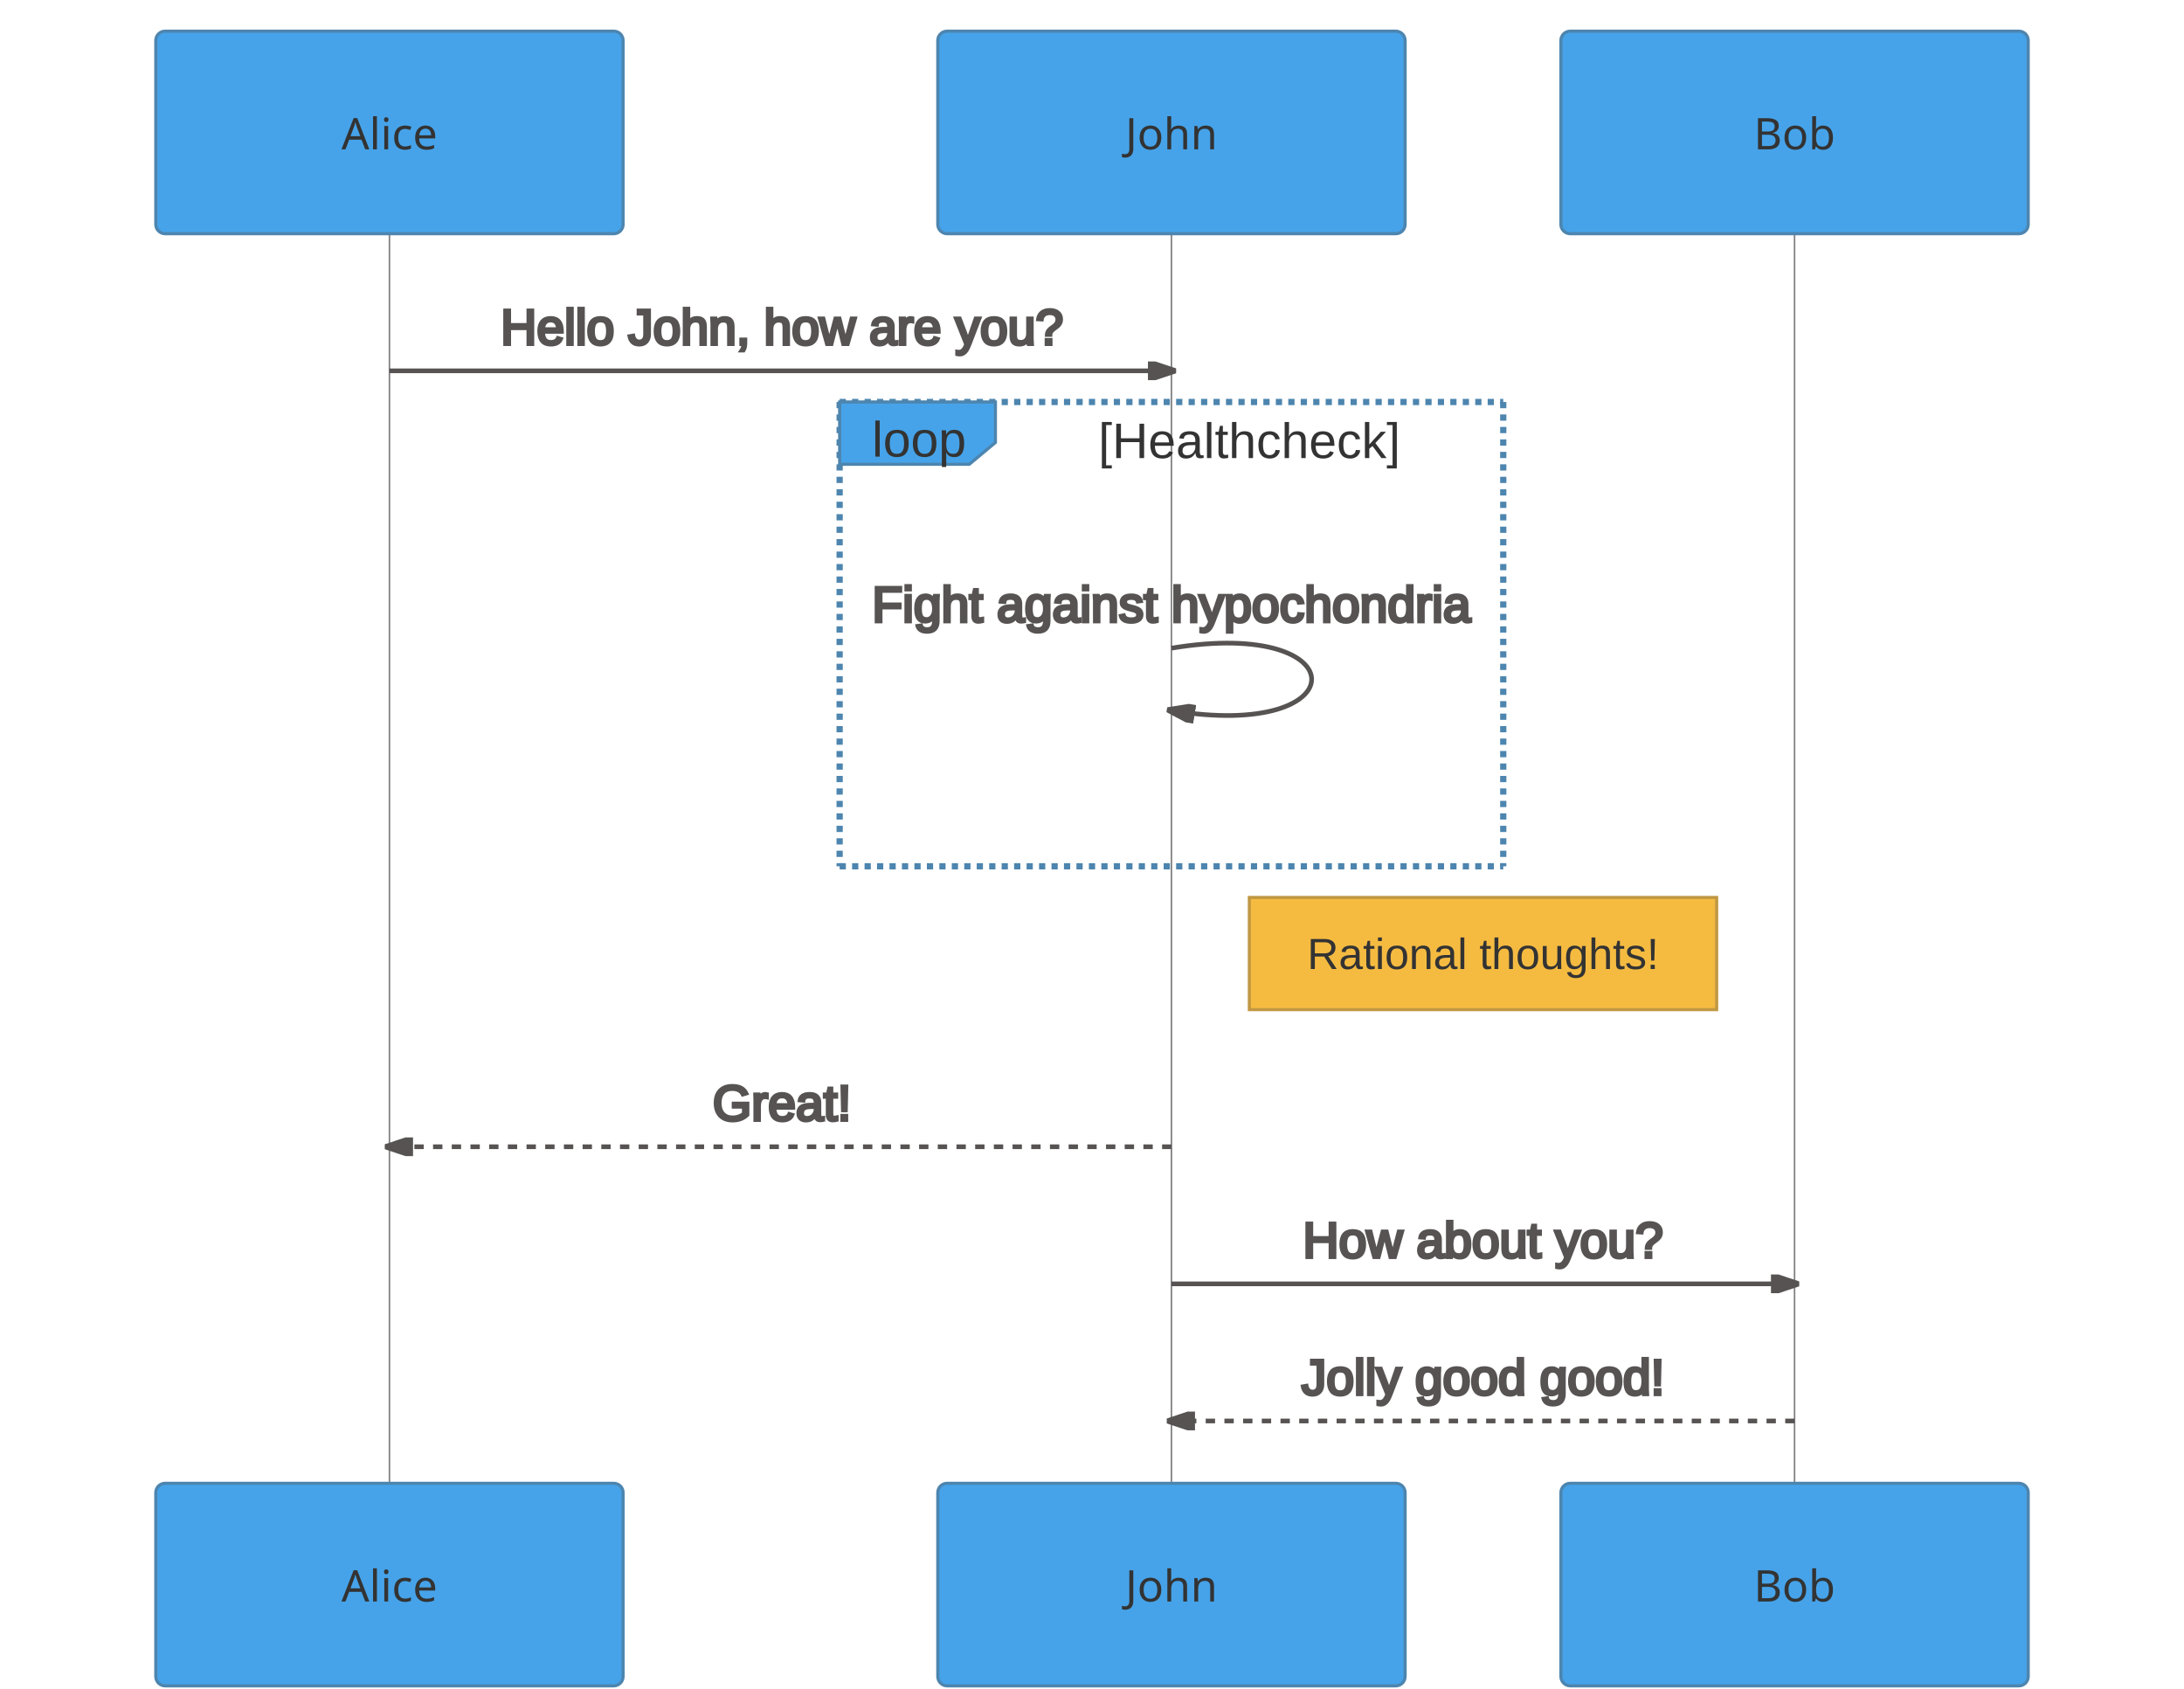
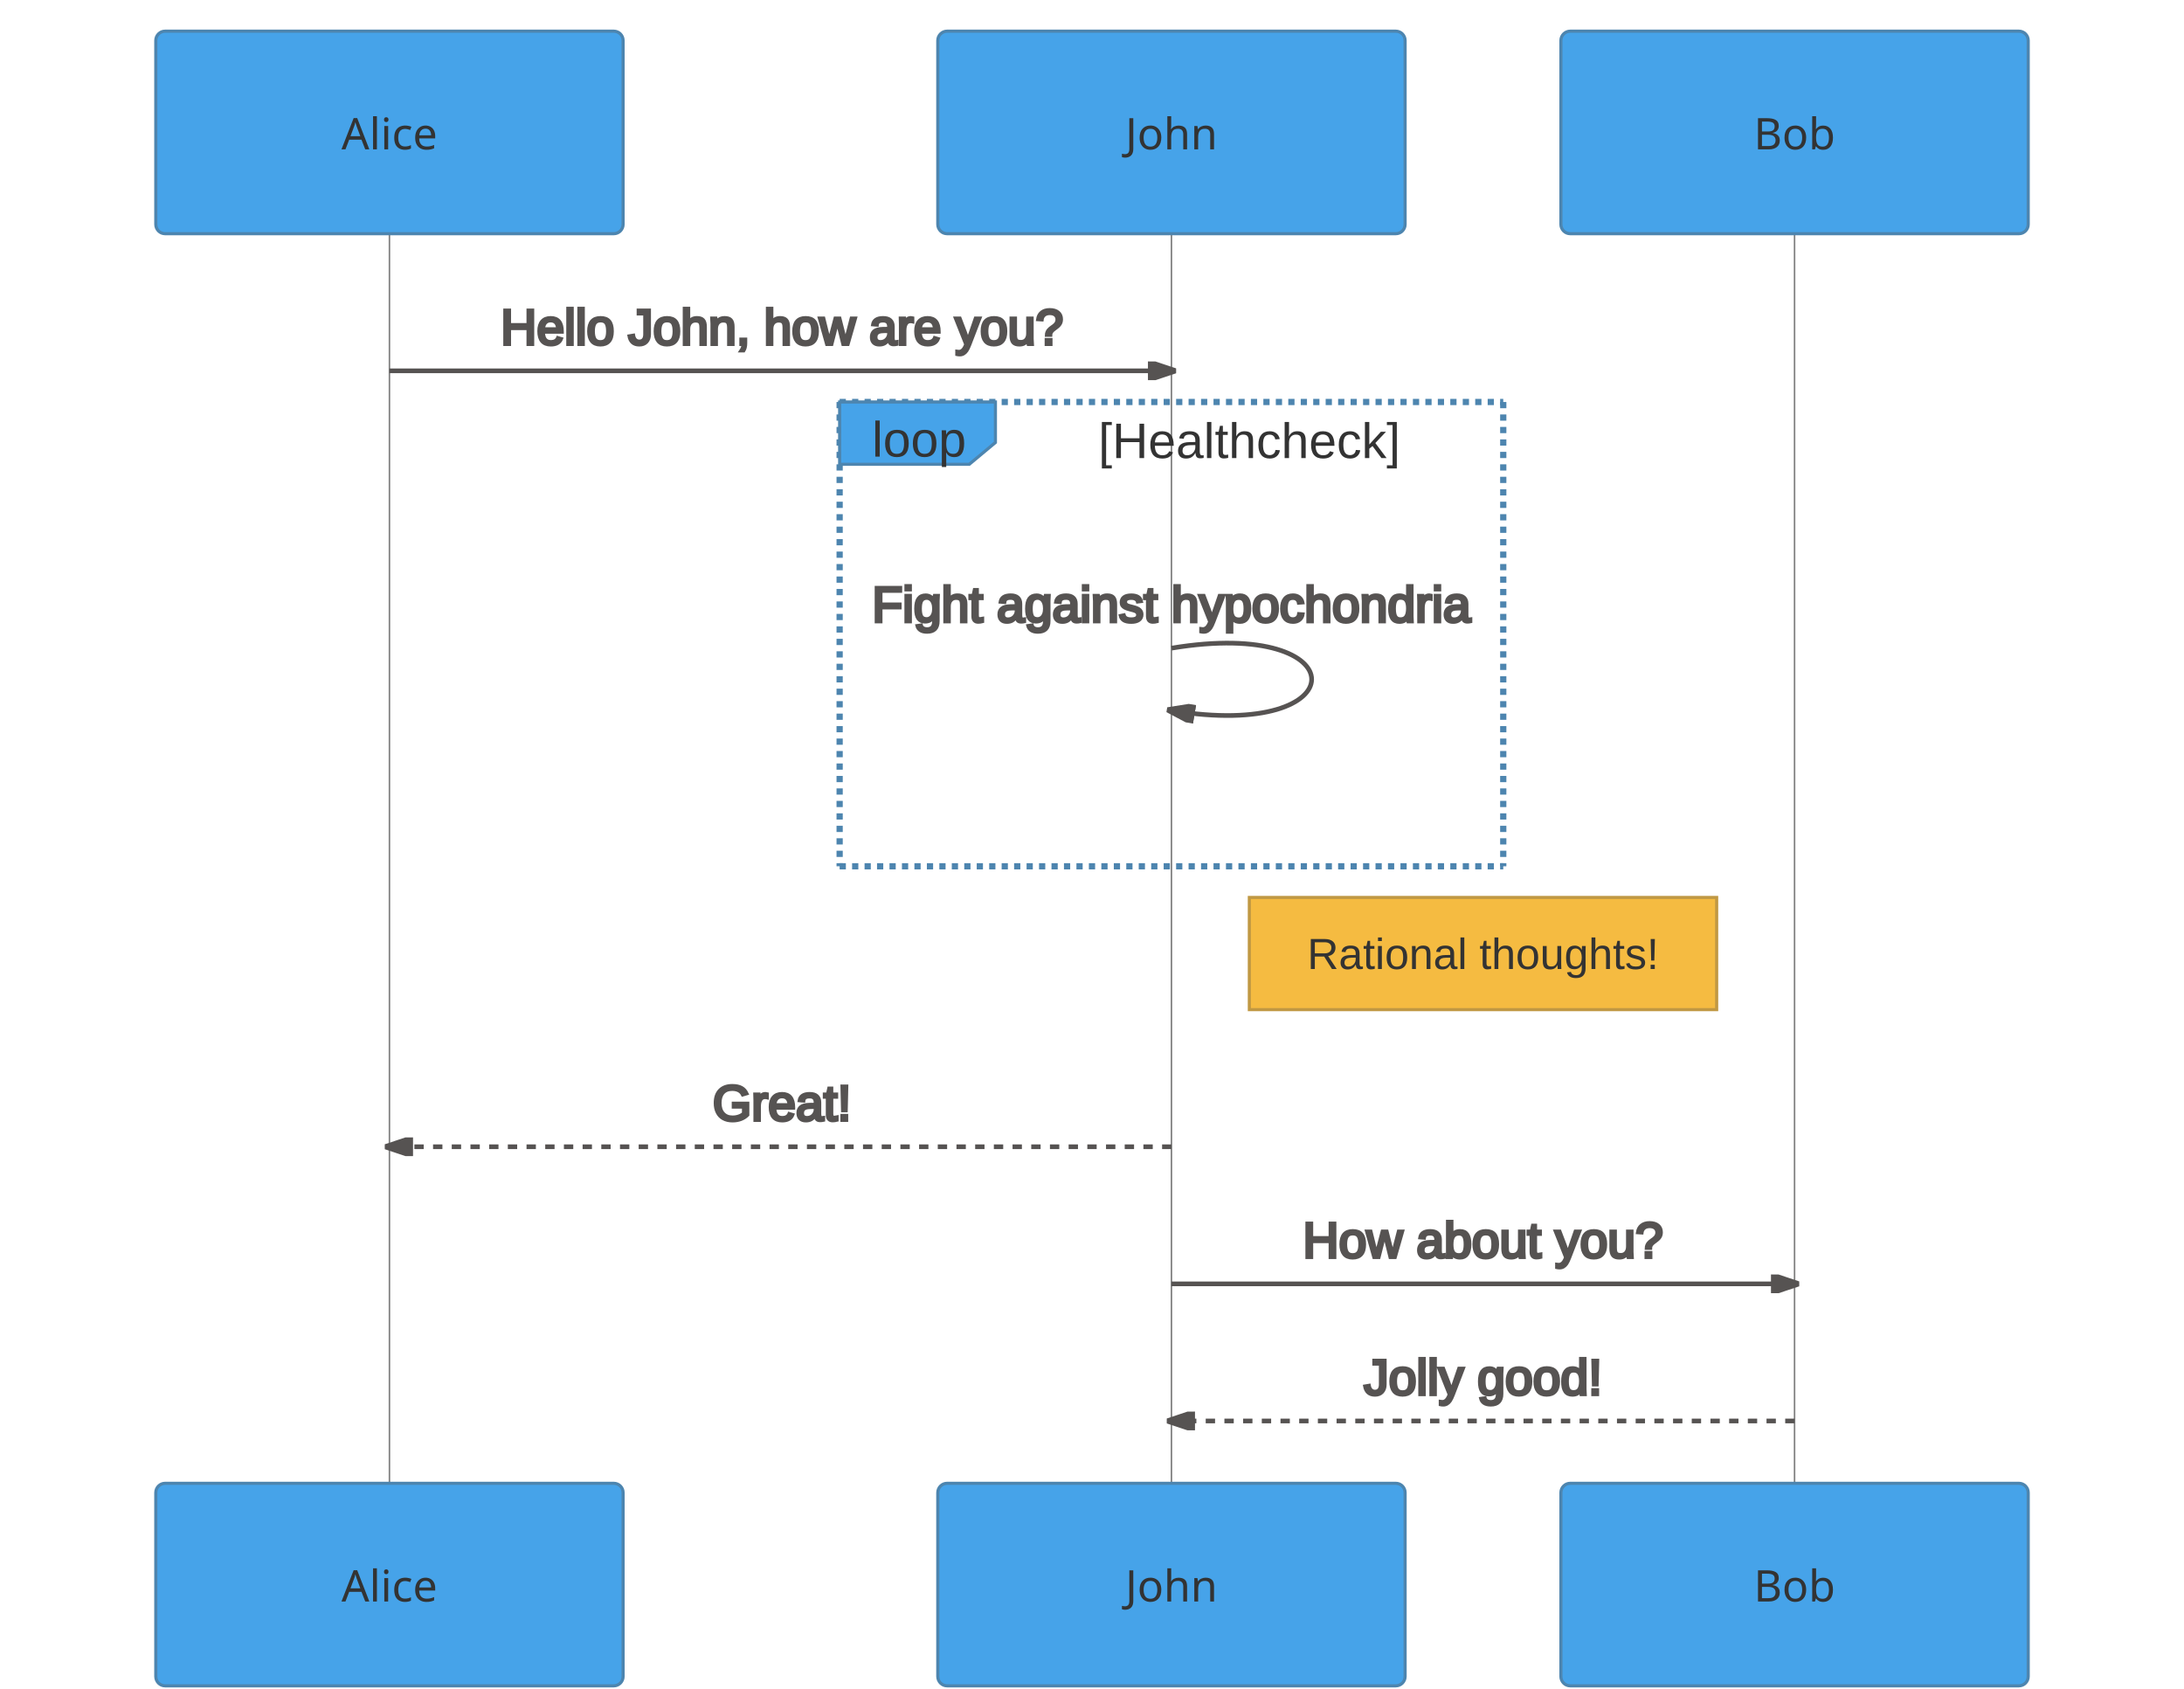
<svg xmlns="http://www.w3.org/2000/svg" id="mermaid" width="100%" height="542" style="max-width: 701px;" viewBox="-50 -10 701 542">
  <style>#mermaid{font-family:"trebuchet ms",verdana,arial,sans-serif;font-size:16px;fill:#565352;}#mermaid .error-icon{fill:#E05B35;}#mermaid .error-text{fill:#1fa4ca;stroke:#1fa4ca;}#mermaid .edge-thickness-normal{stroke-width:2px;}#mermaid .edge-thickness-thick{stroke-width:3.5px;}#mermaid .edge-pattern-solid{stroke-dasharray:0;}#mermaid .edge-pattern-dashed{stroke-dasharray:3;}#mermaid .edge-pattern-dotted{stroke-dasharray:2;}#mermaid .marker{fill:#565352;}#mermaid .marker.cross{stroke:#565352;}#mermaid svg{font-family:"trebuchet ms",verdana,arial,sans-serif;font-size:16px;}#mermaid .actor{stroke:hsl(205.767,38.744%,49.412%);fill:#46A3E9;}#mermaid text.actor &gt; tspan{fill:#333;stroke:none;}#mermaid .actor-line{stroke:grey;}#mermaid .messageLine0{stroke-width:1.5;stroke-dasharray:none;stroke:#565352;}#mermaid .messageLine1{stroke-width:1.5;stroke-dasharray:2,2;stroke:#565352;}#mermaid #arrowhead path{fill:#565352;stroke:#565352;}#mermaid .sequenceNumber{fill:#a9acad;}#mermaid #sequencenumber{fill:#565352;}#mermaid #crosshead path{fill:#565352;stroke:#565352;}#mermaid .messageText{fill:#565352;stroke:#565352;}#mermaid .labelBox{stroke:hsl(205.767,38.744%,49.412%);fill:#46A3E9;}#mermaid .labelText,#mermaid .labelText &gt; tspan{fill:#333;stroke:none;}#mermaid .loopText,#mermaid .loopText &gt; tspan{fill:#333;stroke:none;}#mermaid .loopLine{stroke-width:2px;stroke-dasharray:2,2;stroke:hsl(205.767,38.744%,49.412%);fill:hsl(205.767,38.744%,49.412%);}#mermaid .note{stroke:hsl(40.667,50%,50.784%);fill:#F5BB41;}#mermaid .noteText,#mermaid .noteText &gt; tspan{fill:#333;stroke:none;}#mermaid .activation0{fill:#8CB738;stroke:hsl(80.315,53.138%,36.863%);}#mermaid .activation1{fill:#8CB738;stroke:hsl(80.315,53.138%,36.863%);}#mermaid .activation2{fill:#8CB738;stroke:hsl(80.315,53.138%,36.863%);}#mermaid:root{--mermaid-font-family:"trebuchet ms",verdana,arial,sans-serif;}#mermaid sequence{fill:apa;}</style>
  <g />
  <g>
    <line id="actor0" x1="75" y1="5" x2="75" y2="531" class="actor-line" stroke-width="0.5px" stroke="#999" />
    <rect x="0" y="0" fill="#eaeaea" stroke="#666" width="150" height="65" rx="3" ry="3" class="actor" />
    <text x="75" y="32.5" dominant-baseline="central" alignment-baseline="central" class="actor" style="text-anchor: middle; font-size: 14px; font-weight: 400; font-family: Open-Sans, sans-serif;">
      <tspan x="75" dy="0">Alice</tspan>
    </text>
  </g>
  <g>
    <line id="actor1" x1="326" y1="5" x2="326" y2="531" class="actor-line" stroke-width="0.5px" stroke="#999" />
    <rect x="251" y="0" fill="#eaeaea" stroke="#666" width="150" height="65" rx="3" ry="3" class="actor" />
    <text x="326" y="32.5" dominant-baseline="central" alignment-baseline="central" class="actor" style="text-anchor: middle; font-size: 14px; font-weight: 400; font-family: Open-Sans, sans-serif;">
      <tspan x="326" dy="0">John</tspan>
    </text>
  </g>
  <g>
    <line id="actor2" x1="526" y1="5" x2="526" y2="531" class="actor-line" stroke-width="0.5px" stroke="#999" />
    <rect x="451" y="0" fill="#eaeaea" stroke="#666" width="150" height="65" rx="3" ry="3" class="actor" />
    <text x="526" y="32.5" dominant-baseline="central" alignment-baseline="central" class="actor" style="text-anchor: middle; font-size: 14px; font-weight: 400; font-family: Open-Sans, sans-serif;">
      <tspan x="526" dy="0">Bob</tspan>
    </text>
  </g>
  <defs>
    <marker id="arrowhead" refX="5" refY="2" markerWidth="6" markerHeight="4" orient="auto">
      <path d="M 0,0 V 4 L6,2 Z" />
    </marker>
  </defs>
  <defs>
    <marker id="crosshead" markerWidth="15" markerHeight="8" orient="auto" refX="16" refY="4">
      <path fill="black" stroke="#000000" stroke-width="1px" d="M 9,2 V 6 L16,4 Z" style="stroke-dasharray: 0, 0;" />
      <path fill="none" stroke="#000000" stroke-width="1px" d="M 0,1 L 6,7 M 6,1 L 0,7" style="stroke-dasharray: 0, 0;" />
    </marker>
  </defs>
  <defs>
    <marker id="sequencenumber" refX="15" refY="15" markerWidth="60" markerHeight="40" orient="auto">
      <circle cx="15" cy="15" r="6" />
    </marker>
  </defs>
  <text x="201" y="80" text-anchor="middle" dominant-baseline="middle" alignment-baseline="middle" class="messageText" dy="1em" style="font-family: &quot;trebuchet ms&quot;, verdana, arial, sans-serif; font-size: 16px; font-weight: 400;">Hello John, how are you?</text>
  <line x1="75" y1="109" x2="326" y2="109" class="messageLine0" stroke-width="2" stroke="none" marker-end="url(#arrowhead)" style="fill: none;" />
  <text x="326" y="169" text-anchor="middle" dominant-baseline="middle" alignment-baseline="middle" class="messageText" dy="1em" style="font-family: &quot;trebuchet ms&quot;, verdana, arial, sans-serif; font-size: 16px; font-weight: 400;">Fight against hypochondria</text>
  <path d="M 326,198 C 386,188 386,228 326,218" class="messageLine0" stroke-width="2" stroke="none" marker-end="url(#arrowhead)" style="fill: none;" />
  <g>
    <line x1="219.5" y1="119" x2="432.5" y2="119" class="loopLine" />
    <line x1="432.5" y1="119" x2="432.5" y2="268" class="loopLine" />
    <line x1="219.5" y1="268" x2="432.5" y2="268" class="loopLine" />
    <line x1="219.5" y1="119" x2="219.5" y2="268" class="loopLine" />
    <polygon points="219.5,119 269.5,119 269.5,132 261.1,139 219.5,139" class="labelBox" />
    <text x="245" y="132" text-anchor="middle" dominant-baseline="middle" alignment-baseline="middle" class="labelText" style="font-family: &quot;trebuchet ms&quot;, verdana, arial, sans-serif; font-size: 16px; font-weight: 400;">loop</text>
    <text x="351" y="137" text-anchor="middle" class="loopText" style="font-family: &quot;trebuchet ms&quot;, verdana, arial, sans-serif; font-size: 16px; font-weight: 400;">
      <tspan x="351">[Healthcheck]</tspan>
    </text>
  </g>
  <g>
    <rect x="351" y="278" fill="#EDF2AE" stroke="#666" width="150" height="36" rx="0" ry="0" class="note" />
    <text x="426" y="283" text-anchor="middle" dominant-baseline="middle" alignment-baseline="middle" class="noteText" dy="1em" style="font-family: &quot;trebuchet ms&quot;, verdana, arial, sans-serif; font-size: 14px; font-weight: 400;">
      <tspan x="426">Rational thoughts!</tspan>
    </text>
  </g>
  <text x="201" y="329" text-anchor="middle" dominant-baseline="middle" alignment-baseline="middle" class="messageText" dy="1em" style="font-family: &quot;trebuchet ms&quot;, verdana, arial, sans-serif; font-size: 16px; font-weight: 400;">Great!</text>
  <line x1="326" y1="358" x2="75" y2="358" class="messageLine1" stroke-width="2" stroke="none" marker-end="url(#arrowhead)" style="stroke-dasharray: 3, 3; fill: none;" />
  <text x="426" y="373" text-anchor="middle" dominant-baseline="middle" alignment-baseline="middle" class="messageText" dy="1em" style="font-family: &quot;trebuchet ms&quot;, verdana, arial, sans-serif; font-size: 16px; font-weight: 400;">How about you?</text>
  <line x1="326" y1="402" x2="526" y2="402" class="messageLine0" stroke-width="2" stroke="none" marker-end="url(#arrowhead)" style="fill: none;" />
-   <text x="426" y="417" text-anchor="middle" dominant-baseline="middle" alignment-baseline="middle" class="messageText" dy="1em" style="font-family: &quot;trebuchet ms&quot;, verdana, arial, sans-serif; font-size: 16px; font-weight: 400;">Jolly good good!</text>
+   <text x="426" y="417" text-anchor="middle" dominant-baseline="middle" alignment-baseline="middle" class="messageText" dy="1em" style="font-family: &quot;trebuchet ms&quot;, verdana, arial, sans-serif; font-size: 16px; font-weight: 400;">Jolly good!</text>
  <line x1="526" y1="446" x2="326" y2="446" class="messageLine1" stroke-width="2" stroke="none" marker-end="url(#arrowhead)" style="stroke-dasharray: 3, 3; fill: none;" />
  <g>
    <rect x="0" y="466" fill="#eaeaea" stroke="#666" width="150" height="65" rx="3" ry="3" class="actor" />
    <text x="75" y="498.5" dominant-baseline="central" alignment-baseline="central" class="actor" style="text-anchor: middle; font-size: 14px; font-weight: 400; font-family: Open-Sans, sans-serif;">
      <tspan x="75" dy="0">Alice</tspan>
    </text>
  </g>
  <g>
    <rect x="251" y="466" fill="#eaeaea" stroke="#666" width="150" height="65" rx="3" ry="3" class="actor" />
    <text x="326" y="498.5" dominant-baseline="central" alignment-baseline="central" class="actor" style="text-anchor: middle; font-size: 14px; font-weight: 400; font-family: Open-Sans, sans-serif;">
      <tspan x="326" dy="0">John</tspan>
    </text>
  </g>
  <g>
    <rect x="451" y="466" fill="#eaeaea" stroke="#666" width="150" height="65" rx="3" ry="3" class="actor" />
    <text x="526" y="498.5" dominant-baseline="central" alignment-baseline="central" class="actor" style="text-anchor: middle; font-size: 14px; font-weight: 400; font-family: Open-Sans, sans-serif;">
      <tspan x="526" dy="0">Bob</tspan>
    </text>
  </g>
</svg>
